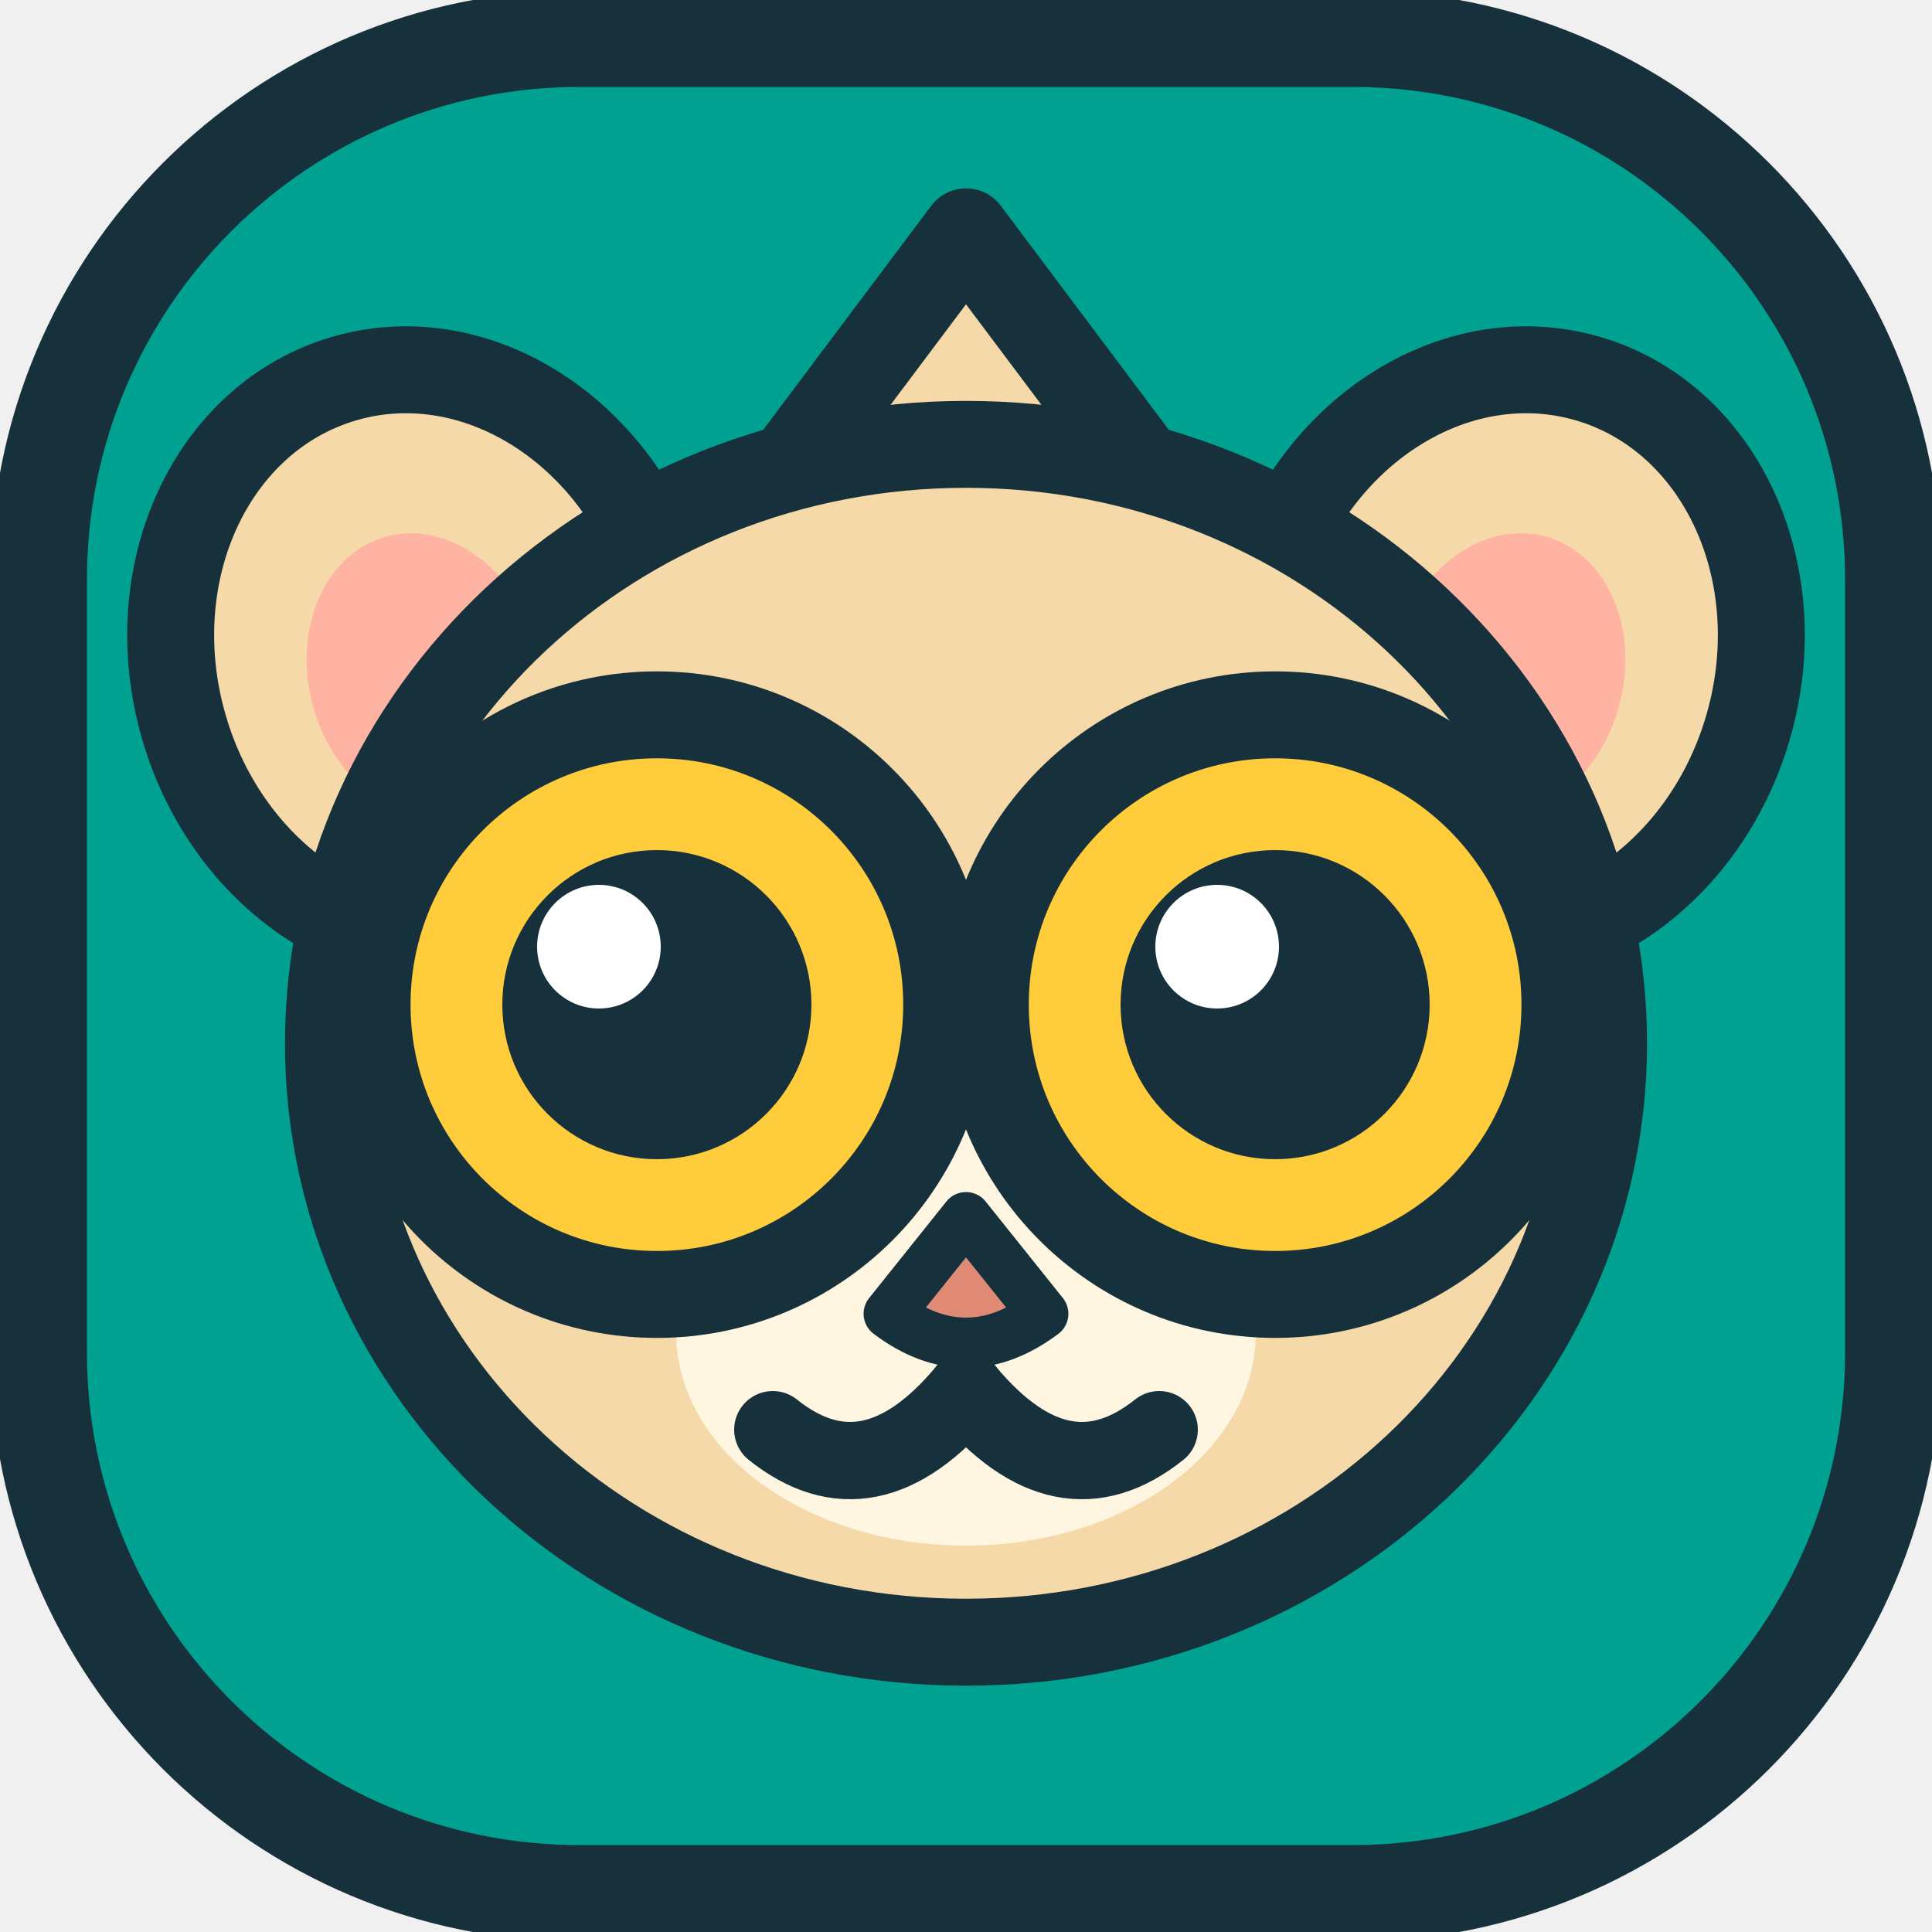
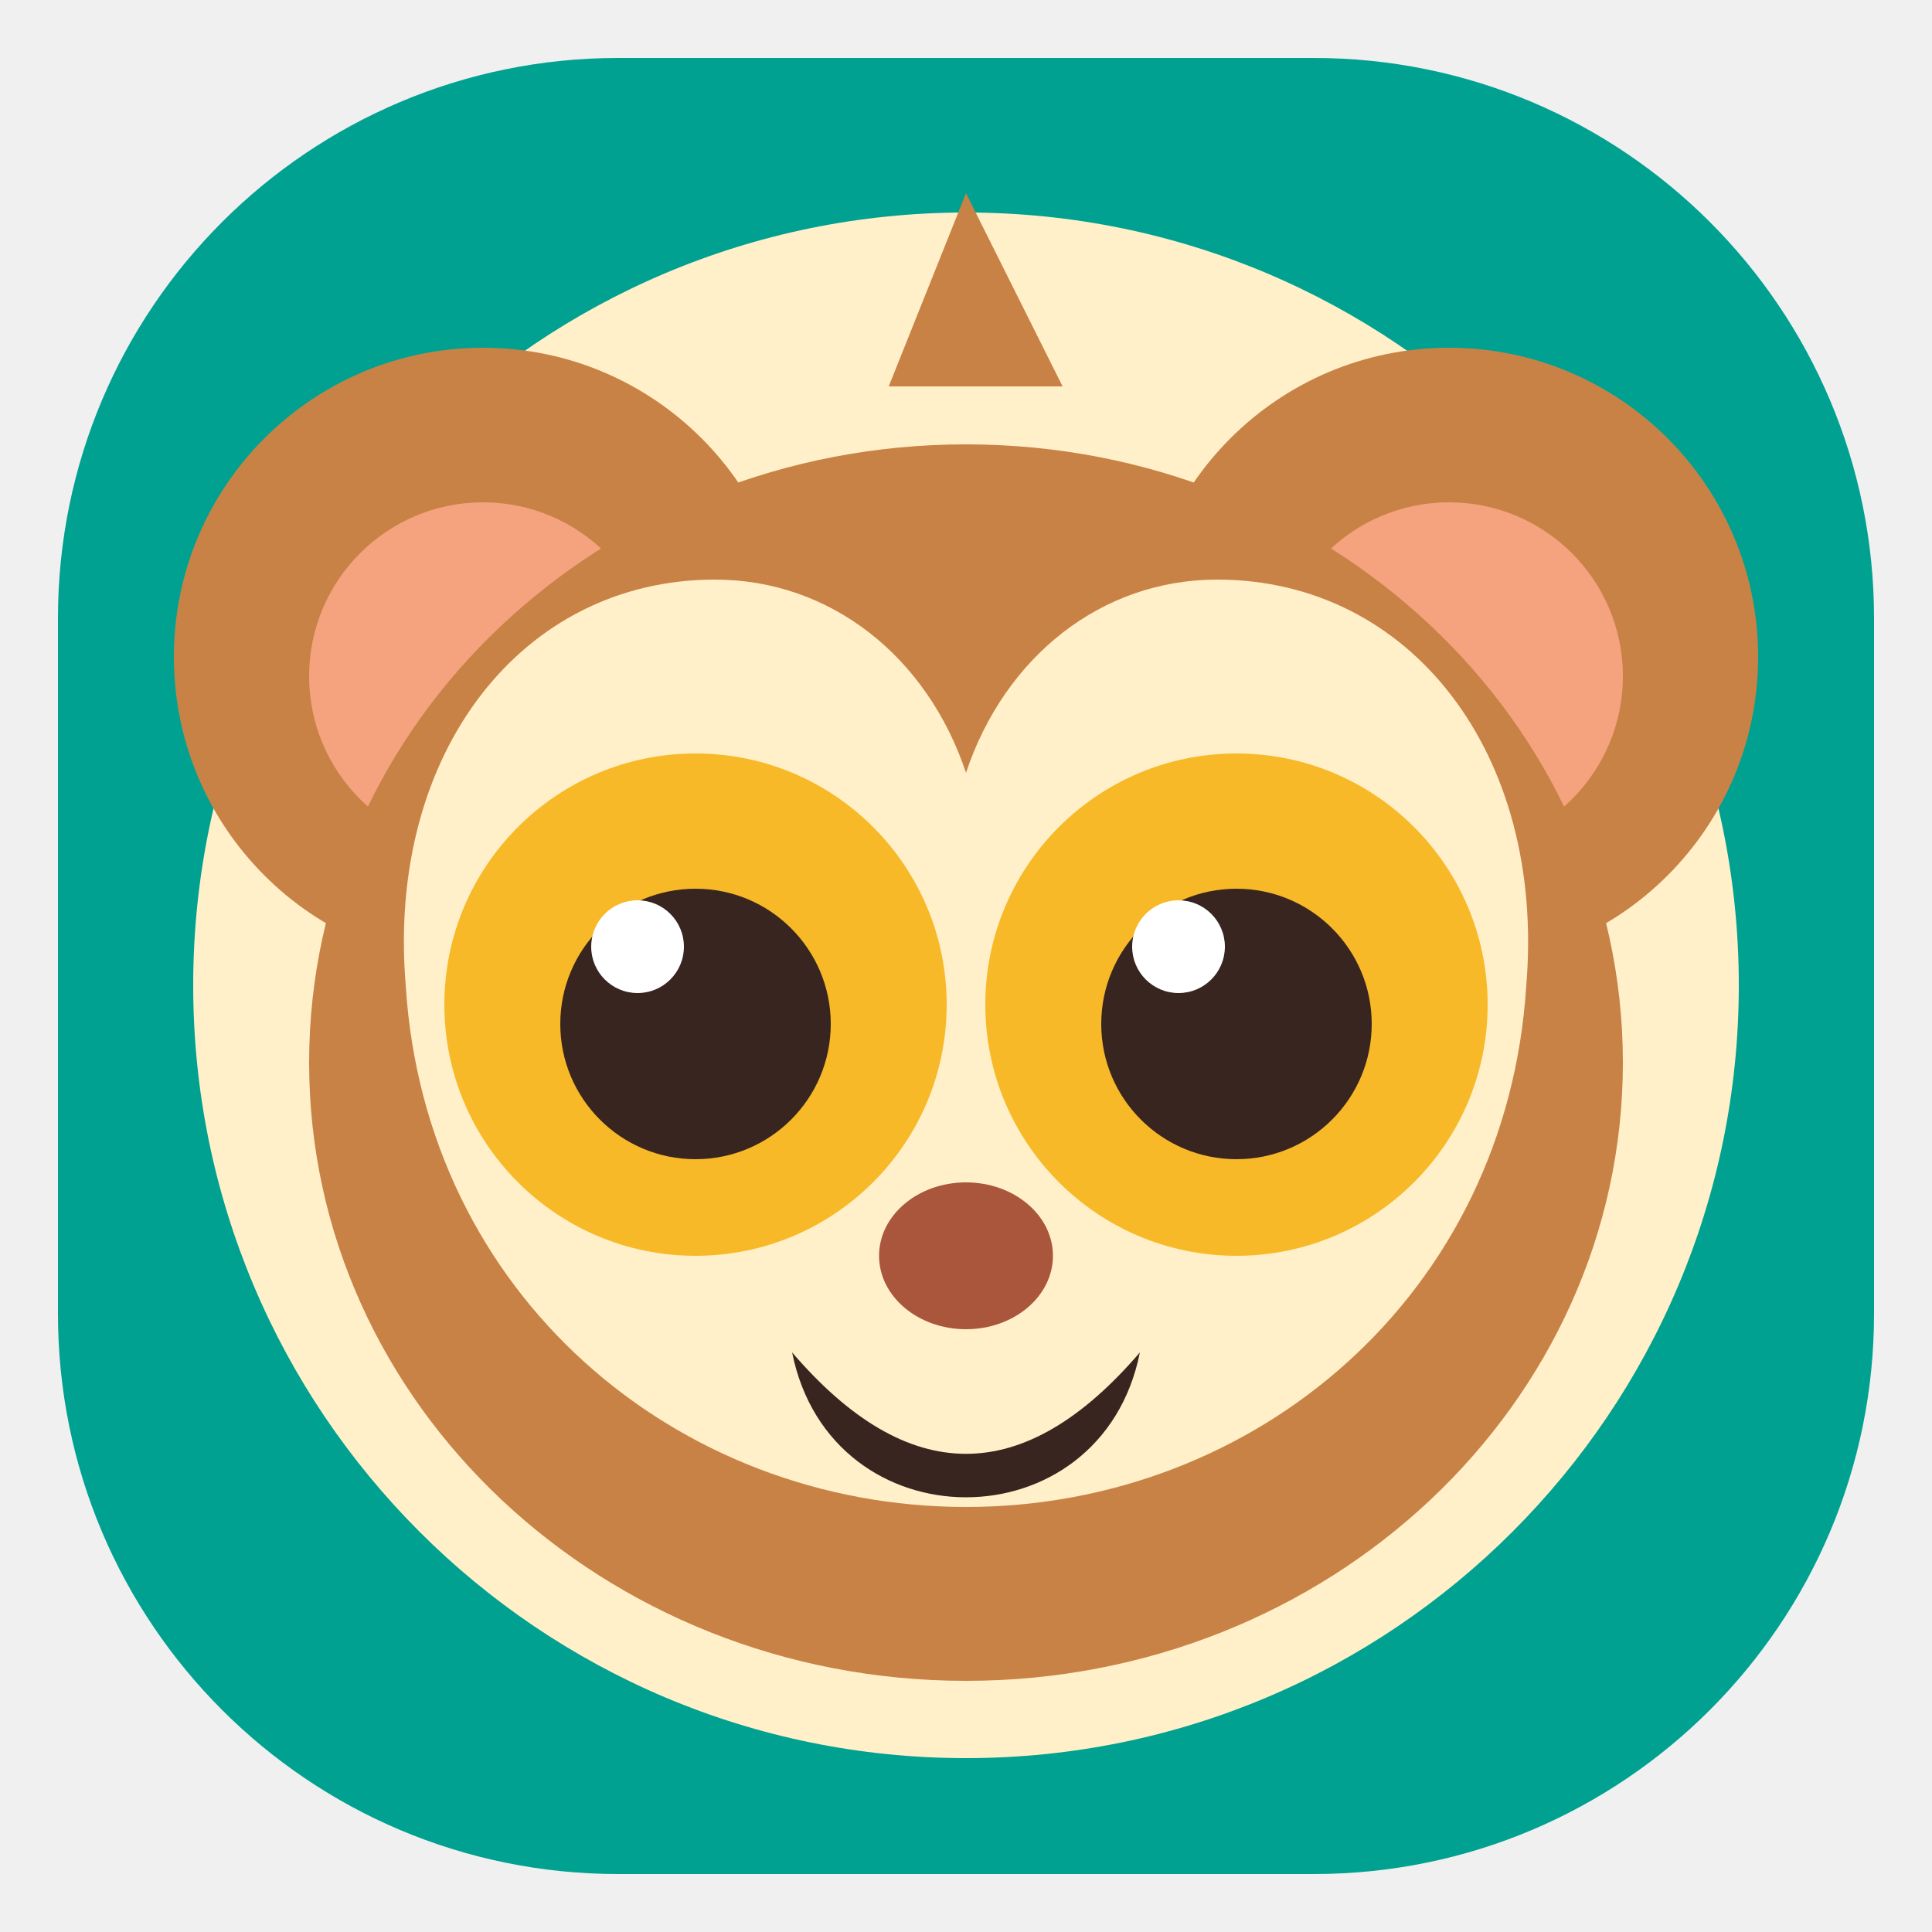
- <svg xmlns="http://www.w3.org/2000/svg" viewBox="0 0 100 100" width="100" height="100">
-   <rect x="2" y="2" width="96" height="96" rx="28" fill="#00a191" stroke="#17313c" stroke-width="5" />
-   <ellipse cx="22" cy="34" rx="13" ry="15" fill="#f6d9a8" stroke="#17313c" stroke-width="4.5" transform="rotate(-16 22 34)" />
-   <ellipse cx="22" cy="35" rx="6" ry="7.5" fill="#ffb3a3" transform="rotate(-16 22 35)" />
-   <ellipse cx="78" cy="34" rx="13" ry="15" fill="#f6d9a8" stroke="#17313c" stroke-width="4.5" transform="rotate(16 78 34)" />
-   <ellipse cx="78" cy="35" rx="6" ry="7.5" fill="#ffb3a3" transform="rotate(16 78 35)" />
-   <path d="M41 24 L50 12 L59 24 Z" fill="#f6d9a8" stroke="#17313c" stroke-width="4.5" stroke-linejoin="round" />
-   <ellipse cx="50" cy="54" rx="33" ry="31" fill="#f6d9a8" stroke="#17313c" stroke-width="4.5" />
-   <ellipse cx="50" cy="69" rx="15" ry="11" fill="#fff6e2" />
-   <circle cx="34" cy="52" r="15" fill="#ffcd3c" stroke="#17313c" stroke-width="4.5" />
-   <circle cx="34" cy="52" r="8" fill="#17313c" />
-   <circle cx="31" cy="49" r="3.2" fill="#fff" />
-   <circle cx="66" cy="52" r="15" fill="#ffcd3c" stroke="#17313c" stroke-width="4.5" />
-   <circle cx="66" cy="52" r="8" fill="#17313c" />
-   <circle cx="63" cy="49" r="3.2" fill="#fff" />
-   <path d="M50 63 L54 68 Q50 71 46 68 Z" fill="#e08a76" stroke="#17313c" stroke-width="2.6" stroke-linejoin="round" />
-   <g fill="none" stroke="#17313c" stroke-width="4" stroke-linecap="round">
-     <path d="M50 72 Q45 78 40 74" />
-     <path d="M50 72 Q55 78 60 74" />
-   </g>
+ <svg xmlns="http://www.w3.org/2000/svg" viewBox="0 0 100 100">
+   <rect x="3" y="3" width="94" height="94" rx="29" fill="#00a191" />
+   <circle cx="50" cy="51" r="40" fill="#fff0c9" />
+   <circle cx="25" cy="34" r="16" fill="#c98246" />
+   <circle cx="75" cy="34" r="16" fill="#c98246" />
+   <circle cx="25" cy="35" r="9" fill="#f5a27e" />
+   <circle cx="75" cy="35" r="9" fill="#f5a27e" />
+   <ellipse cx="50" cy="55" rx="34" ry="32" fill="#c98246" />
+   <path d="M50 78c-15 0-28-11-29-27-1-12 6-21 16-21 6 0 11 4 13 10 2-6 7-10 13-10 10 0 17 9 16 21-1 16-14 27-29 27z" fill="#fff0c9" />
+   <circle cx="36" cy="52" r="13" fill="#f7b928" />
+   <circle cx="64" cy="52" r="13" fill="#f7b928" />
+   <circle cx="36" cy="53" r="7" fill="#39251f" />
+   <circle cx="64" cy="53" r="7" fill="#39251f" />
+   <circle cx="33" cy="49" r="2.4" fill="#fff" />
+   <circle cx="61" cy="49" r="2.4" fill="#fff" />
+   <ellipse cx="50" cy="65" rx="4.5" ry="3.8" fill="#a9563c" />
+   <path d="M41 70c6 7 12 7 18 0-2 10-16 10-18 0z" fill="#39251f" />
+   <path d="M46 20l4-10 5 10z" fill="#c98246" />
</svg>
